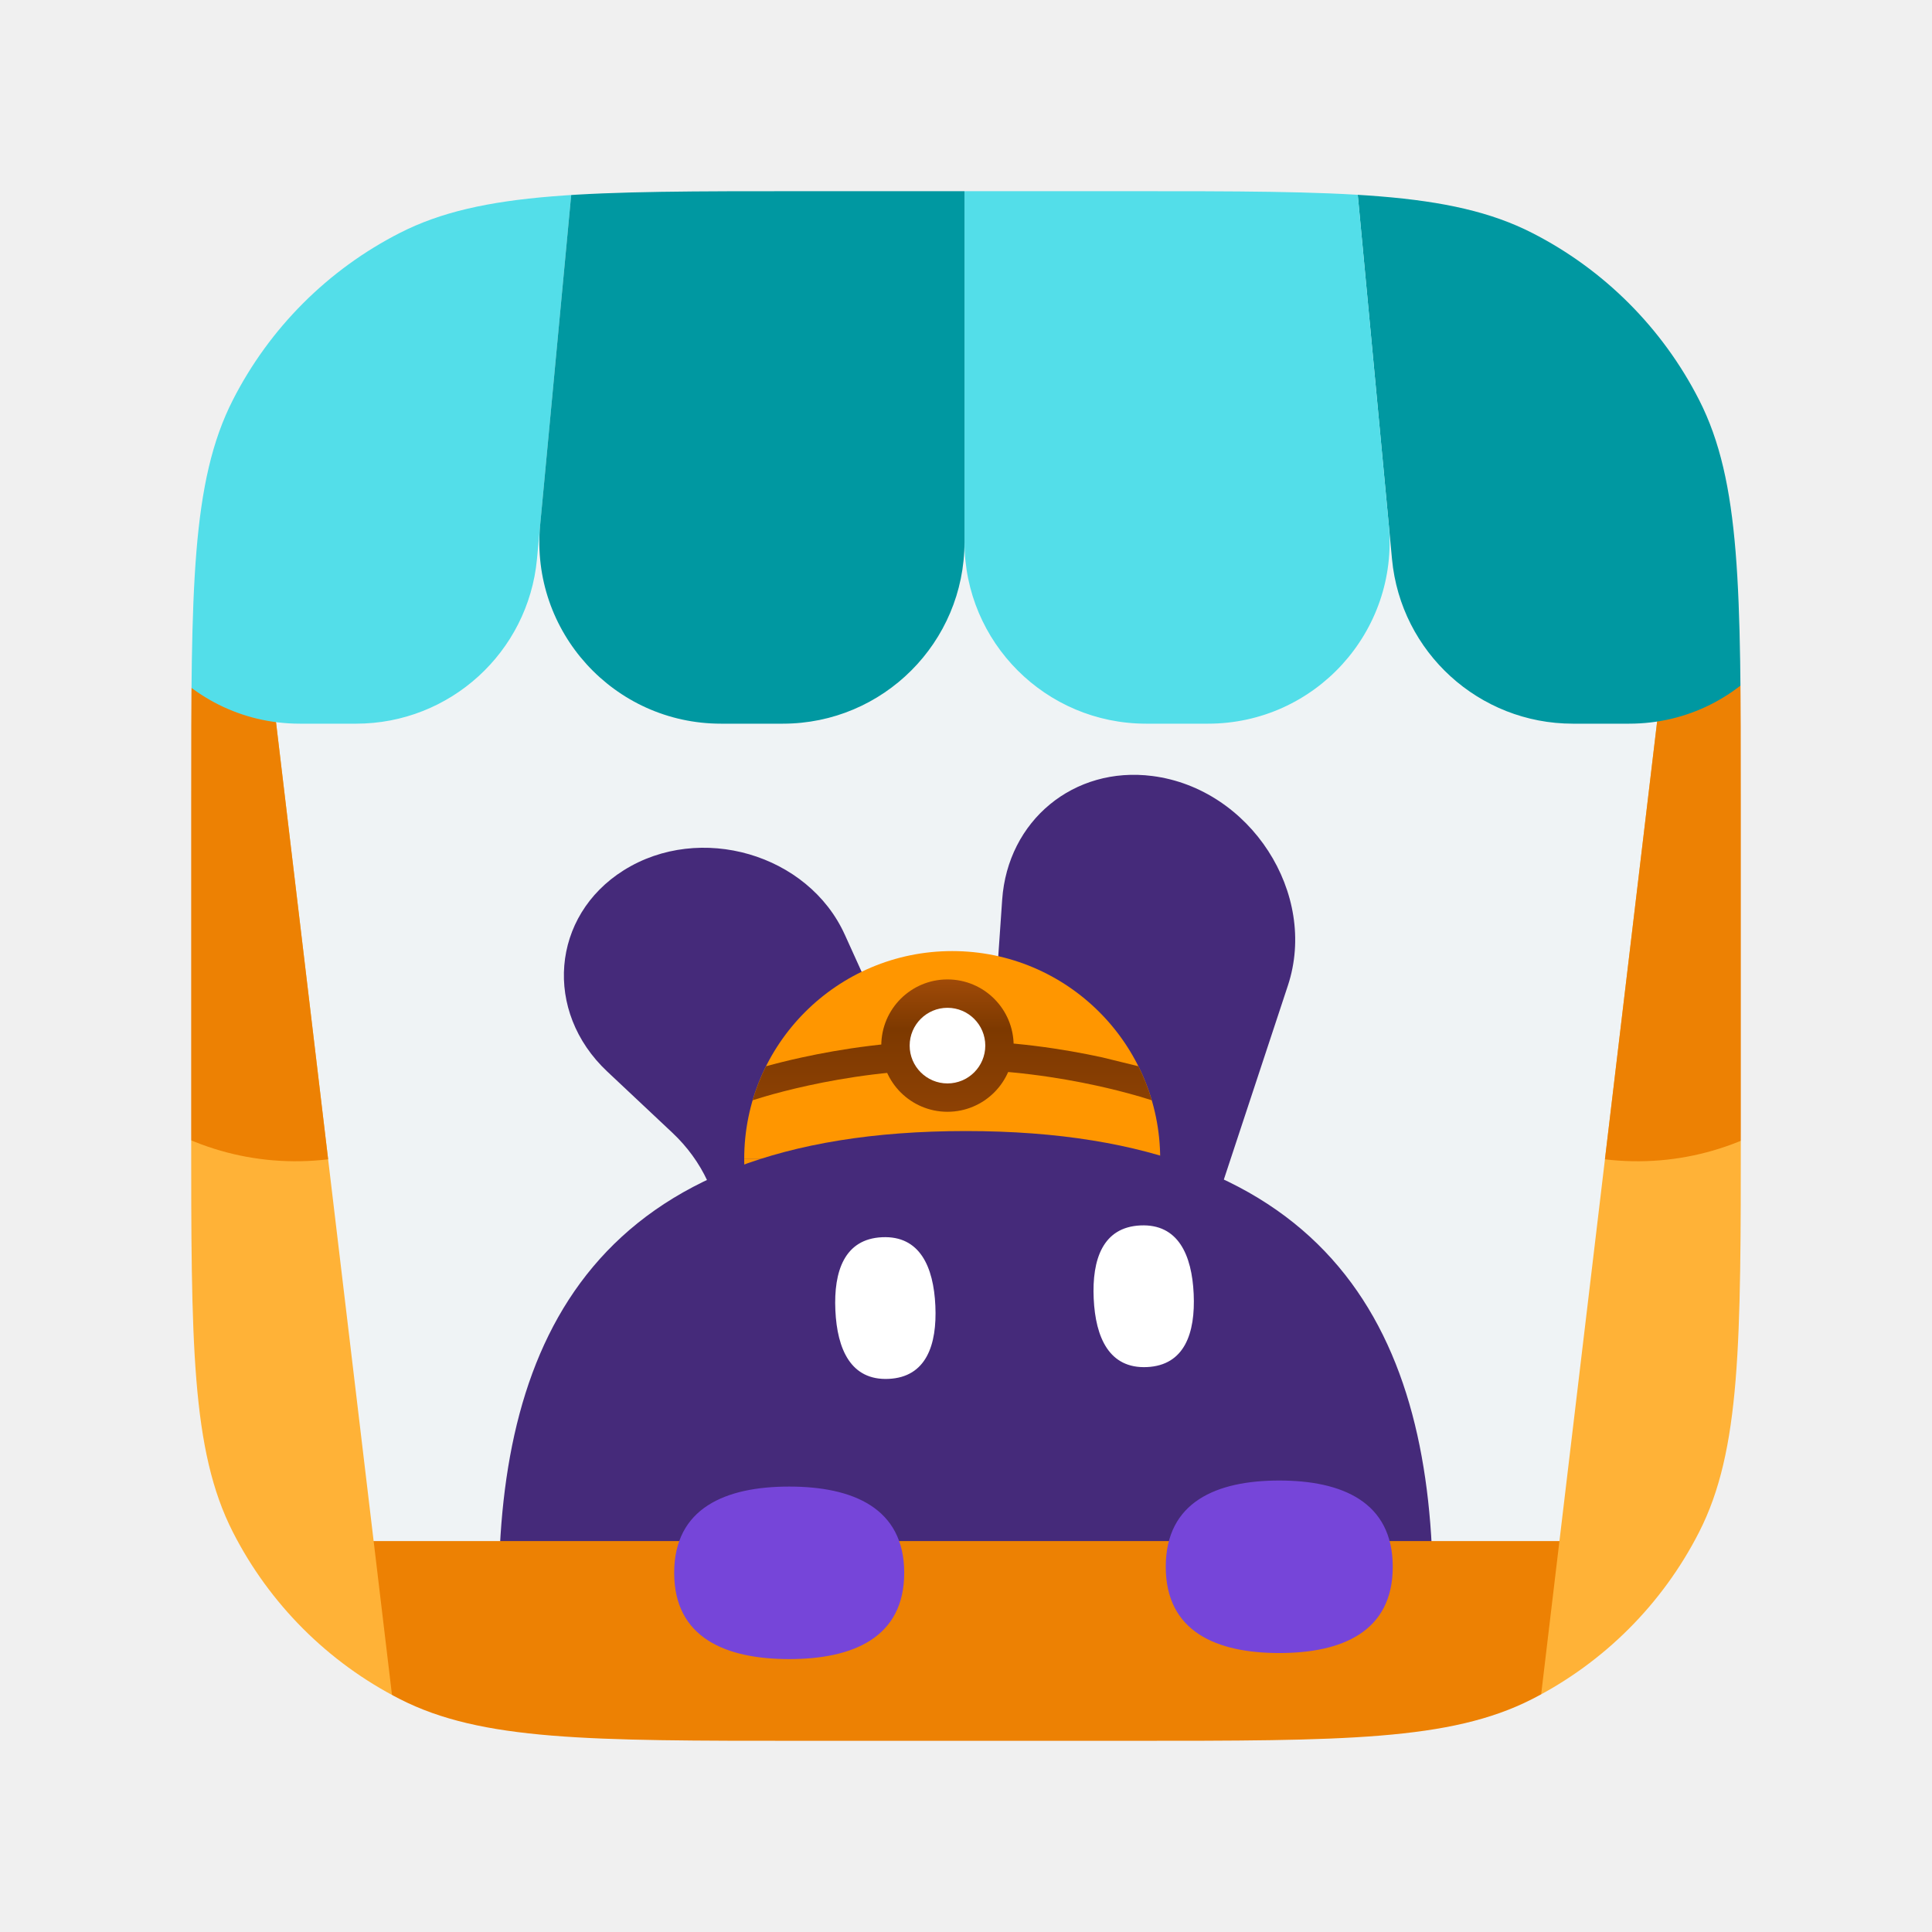
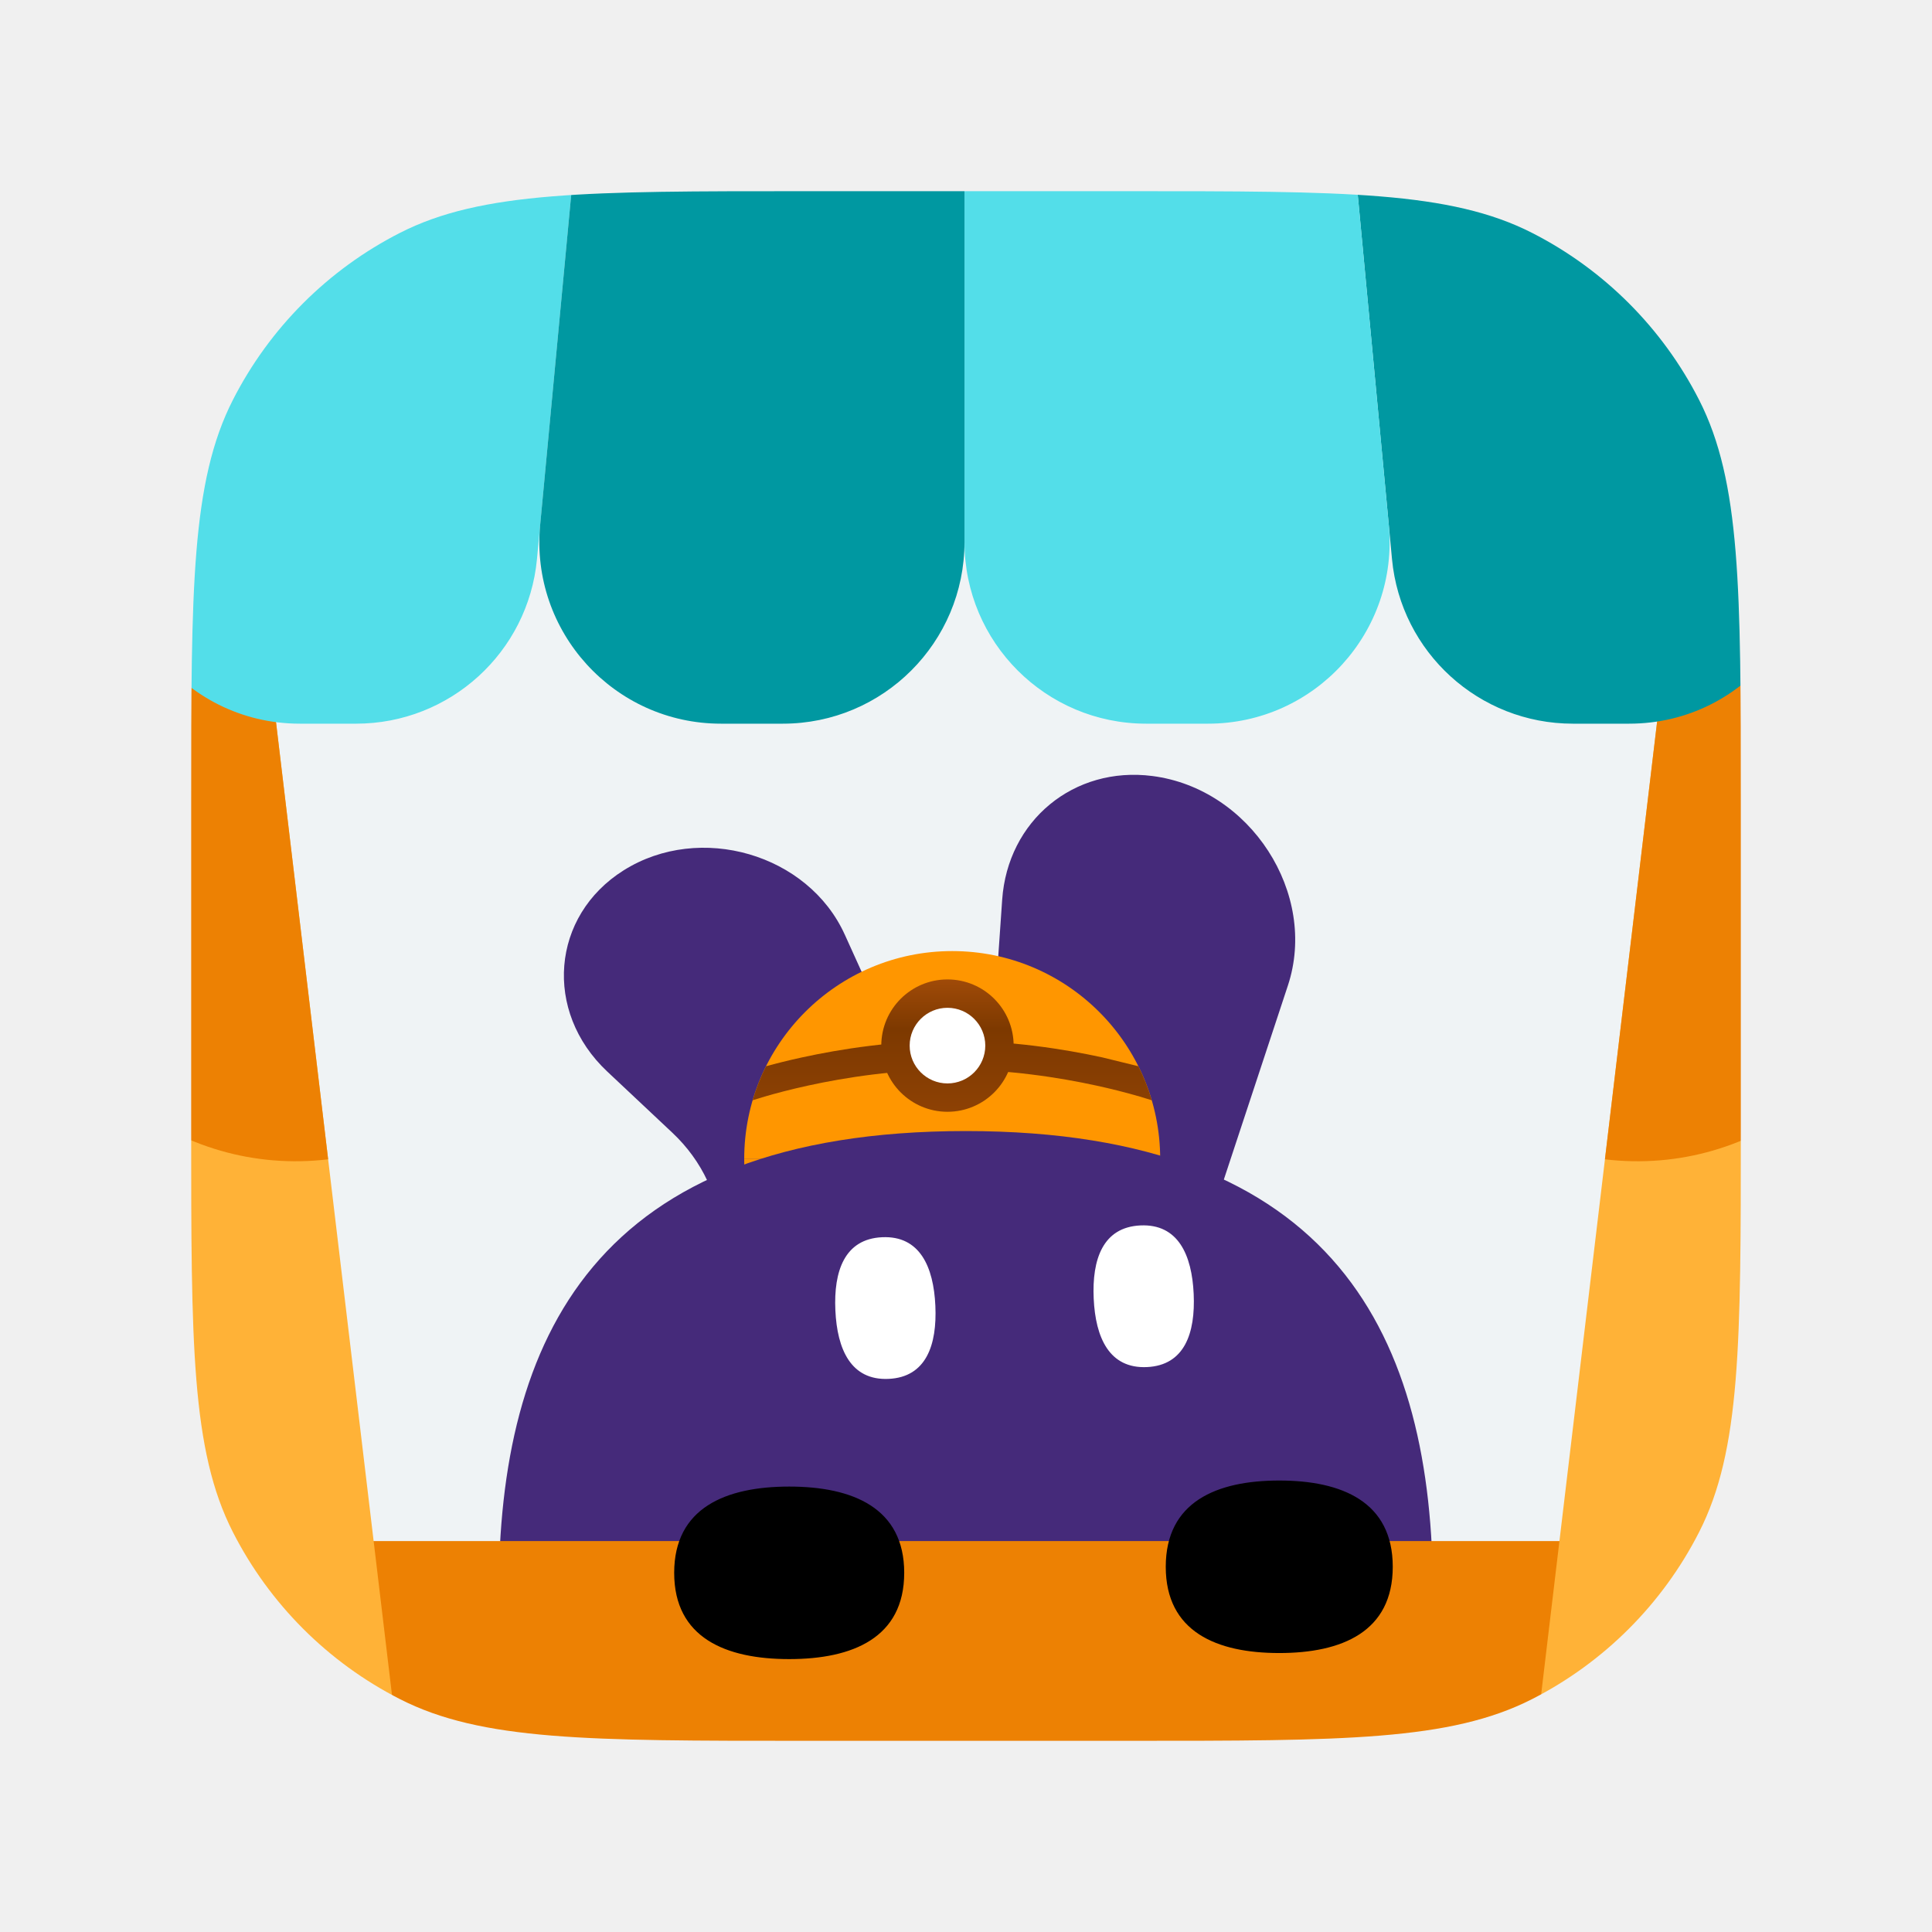
<svg xmlns="http://www.w3.org/2000/svg" xmlns:xlink="http://www.w3.org/1999/xlink" width="192" height="192" fill="none">
  <mask id="A" mask-type="alpha" maskUnits="userSpaceOnUse" x="19" y="19" width="154" height="154">
    <use xlink:href="#C" fill="#eff3f5" />
  </mask>
  <g mask="url(#A)">
    <use xlink:href="#C" fill="#eff3f5" />
    <path d="M127.99 97.94c3.017-9.139-3.731-19.569-13.471-20.821-7.799-1.002-14.378 4.42-14.924 12.3l-2.811 40.601c-.41 5.923 4.462 11.366 10.311 11.52 3.898.103 7.235-2.226 8.445-5.892l12.45-37.708zm-44.039-5.061c-3.63-8.012-14.389-11.144-21.962-6.393-7.213 4.525-7.997 14.029-1.649 19.995l6.477 6.087c1.486 1.397 2.672 3.03 3.496 4.811l5.421 11.731c2.662 5.762 10.399 8.017 15.891 4.632 3.624-2.234 5.221-6.36 3.99-10.312l-4.788-15.379-6.875-15.173z" fill="#452a7a" />
    <path d="M94.628 94.517c-11.416 0-20.67 9.254-20.67 20.67h41.341c0-11.416-9.254-20.67-20.67-20.67z" fill="#ff9600" />
    <path d="M94.628 135.856c-11.416 0-20.67-9.254-20.67-20.67h41.341c0 11.416-9.254 20.67-20.67 20.67z" fill="#ff9600" />
    <path d="M113.132 105.962l-3.583-.879c-3.809-.831-9.082-1.665-14.921-1.665s-11.112.834-14.921 1.665c-1.405.307-2.614.613-3.582.879-.538 1.077-.984 2.208-1.33 3.381.008-.002.016-.005.024-.008a44.48 44.48 0 0 1 1.165-.357c1.018-.298 2.499-.697 4.333-1.097 3.672-.801 8.734-1.599 14.311-1.599s10.639.798 14.311 1.599a64.47 64.47 0 0 1 4.333 1.097l1.165.357c.008.003.016.006.024.008-.345-1.173-.792-2.304-1.329-3.381z" fill="url(#B)" />
    <path d="M100.735 103.911a6.58 6.58 0 0 1-6.577 6.577 6.58 6.58 0 0 1-6.577-6.577 6.58 6.58 0 0 1 6.577-6.577 6.58 6.58 0 0 1 6.577 6.577z" fill="url(#B)" />
    <path d="M97.917 103.912a3.76 3.76 0 0 1-3.758 3.758 3.76 3.76 0 0 1-3.758-3.758 3.76 3.76 0 0 1 3.758-3.758 3.76 3.76 0 0 1 3.758 3.758z" fill="#fff" />
    <path d="M142.406 158.41c0 25.409-9.545 46.007-46.422 46.007s-46.422-20.598-46.422-46.007 9.545-46.008 46.422-46.008 46.422 20.599 46.422 46.008z" fill="#452a7a" />
    <path d="M88.308 137.032c-3.742.171-5.112-2.925-5.29-6.812s.905-7.095 4.647-7.266 5.113 2.925 5.29 6.812-.905 7.095-4.647 7.266zm25.672-1.173c-3.742.171-5.112-2.924-5.29-6.812s.905-7.094 4.647-7.265 5.113 2.924 5.29 6.812-.905 7.094-4.647 7.265z" fill="#fff" />
    <path d="M-4.762 160.337a7.19 7.19 0 0 1 7.189-7.189h186.845a7.19 7.19 0 0 1 7.189 7.189v40.064a7.19 7.19 0 0 1-7.189 7.189H2.427a7.19 7.19 0 0 1-7.189-7.189v-40.064z" fill="#ed8103" />
-     <path d="M89.859 156.307c0 6.456-5.117 8.572-11.43 8.572S67 162.763 67 156.307s5.117-8.573 11.43-8.573 11.43 2.117 11.43 8.573zm48.551-.602c0 6.456-5.05 8.572-11.279 8.572s-11.279-2.116-11.279-8.572 5.049-8.572 11.279-8.572 11.279 2.116 11.279 8.572z" fill="#7645d9" />
+     <path d="M89.859 156.307c0 6.456-5.117 8.572-11.43 8.572S67 162.763 67 156.307s5.117-8.573 11.43-8.573 11.43 2.117 11.43 8.573zm48.551-.602c0 6.456-5.05 8.572-11.279 8.572s-11.279-2.116-11.279-8.572 5.049-8.572 11.279-8.572 11.279 2.116 11.279 8.572z" fill="#000" />
    <path d="M-1.258 59.807l26.88-3.205 13.637 114.389-26.88 3.205L-1.258 59.807z" fill="#ffb237" />
    <path d="M-1.258 59.806l26.88-3.205 6.988 58.611c-14.845 1.77-28.315-8.83-30.085-23.675l-3.783-31.732z" fill="#ed8103" />
    <path d="M193.365 59.807l-26.88-3.205-13.637 114.389 26.88 3.205 13.637-114.389z" fill="#ffb237" />
    <path d="M193.365 59.806l-26.88-3.205-6.988 58.611c14.845 1.77 28.315-8.83 30.085-23.675l3.783-31.732z" fill="#ed8103" />
    <path d="M167.998 1.374A17.39 17.39 0 0 0 151.081-12c-10.245 0-18.269 8.814-17.31 19.014l4.565 48.547a18.05 18.05 0 0 0 17.968 16.357h5.598c11.651 0 20.249-10.876 17.56-22.212L167.998 1.374z" fill="#0098a1" />
    <path d="M23.701 1.374A17.39 17.39 0 0 1 40.618-12c10.245 0 18.269 8.814 17.31 19.014l-4.565 48.547a18.05 18.05 0 0 1-17.968 16.357h-5.598c-11.651 0-20.249-10.876-17.56-22.212L23.701 1.374zm109.821 2.983A18.05 18.05 0 0 0 115.554-12h-1.658A18.05 18.05 0 0 0 95.85 6.047v47.824a18.05 18.05 0 0 0 18.046 18.047h6.155c10.635 0 18.963-9.149 17.968-19.737l-4.497-47.824z" fill="#53dee9" />
    <path d="M58.178 4.357A18.05 18.05 0 0 1 76.146-12h1.657A18.05 18.05 0 0 1 95.85 6.047v47.824a18.05 18.05 0 0 1-18.047 18.047h-6.155c-10.634 0-18.963-9.149-17.968-19.737l4.497-47.824z" fill="#0098a1" />
  </g>
  <defs>
    <linearGradient id="B" x1="94.414" y1="97.46" x2="94.414" y2="110.389" gradientUnits="userSpaceOnUse">
      <stop stop-color="#9f4a08" />
      <stop offset=".37" stop-color="#7d3900" />
      <stop offset="1" stop-color="#8d4104" />
    </linearGradient>
    <path id="C" d="M19 79.8c0-21.282 0-31.923 4.142-40.052a38 38 0 0 1 16.607-16.607C47.877 19 58.518 19 79.8 19h32.4c21.282 0 31.923 0 40.052 4.142a38 38 0 0 1 16.606 16.607C173 47.877 173 58.518 173 79.8v32.4c0 21.282 0 31.923-4.142 40.052-3.643 7.15-9.456 12.963-16.606 16.606C144.123 173 133.482 173 112.2 173H79.8c-21.282 0-31.923 0-40.052-4.142a38 38 0 0 1-16.607-16.606C19 144.123 19 133.482 19 112.2V79.8z" />
  </defs>
</svg>
